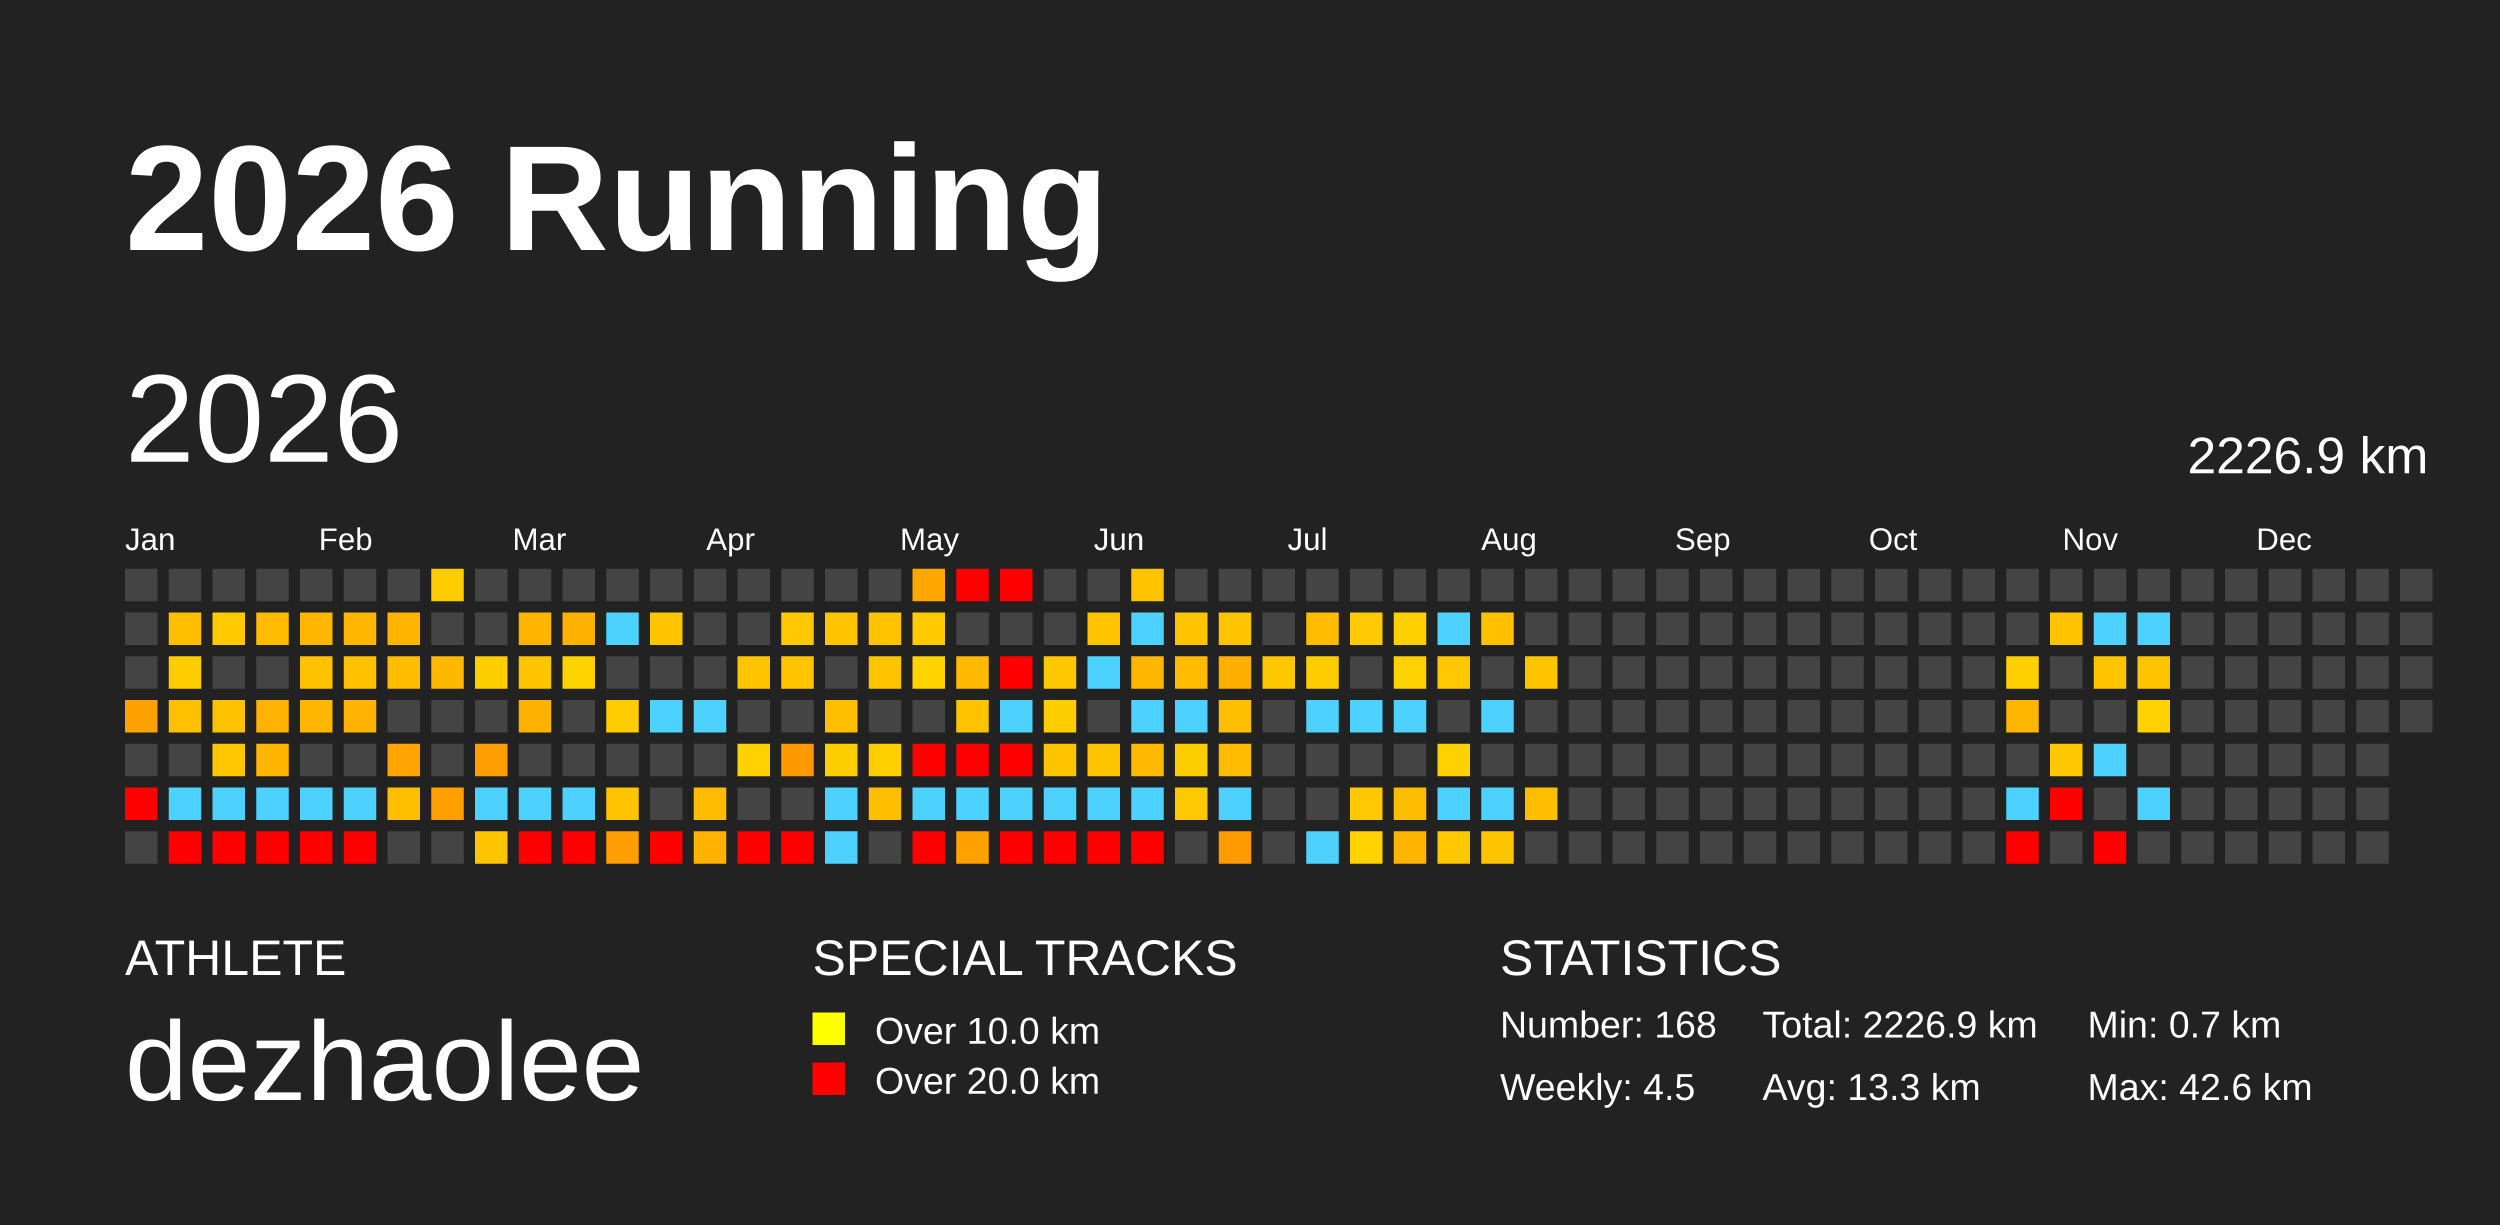
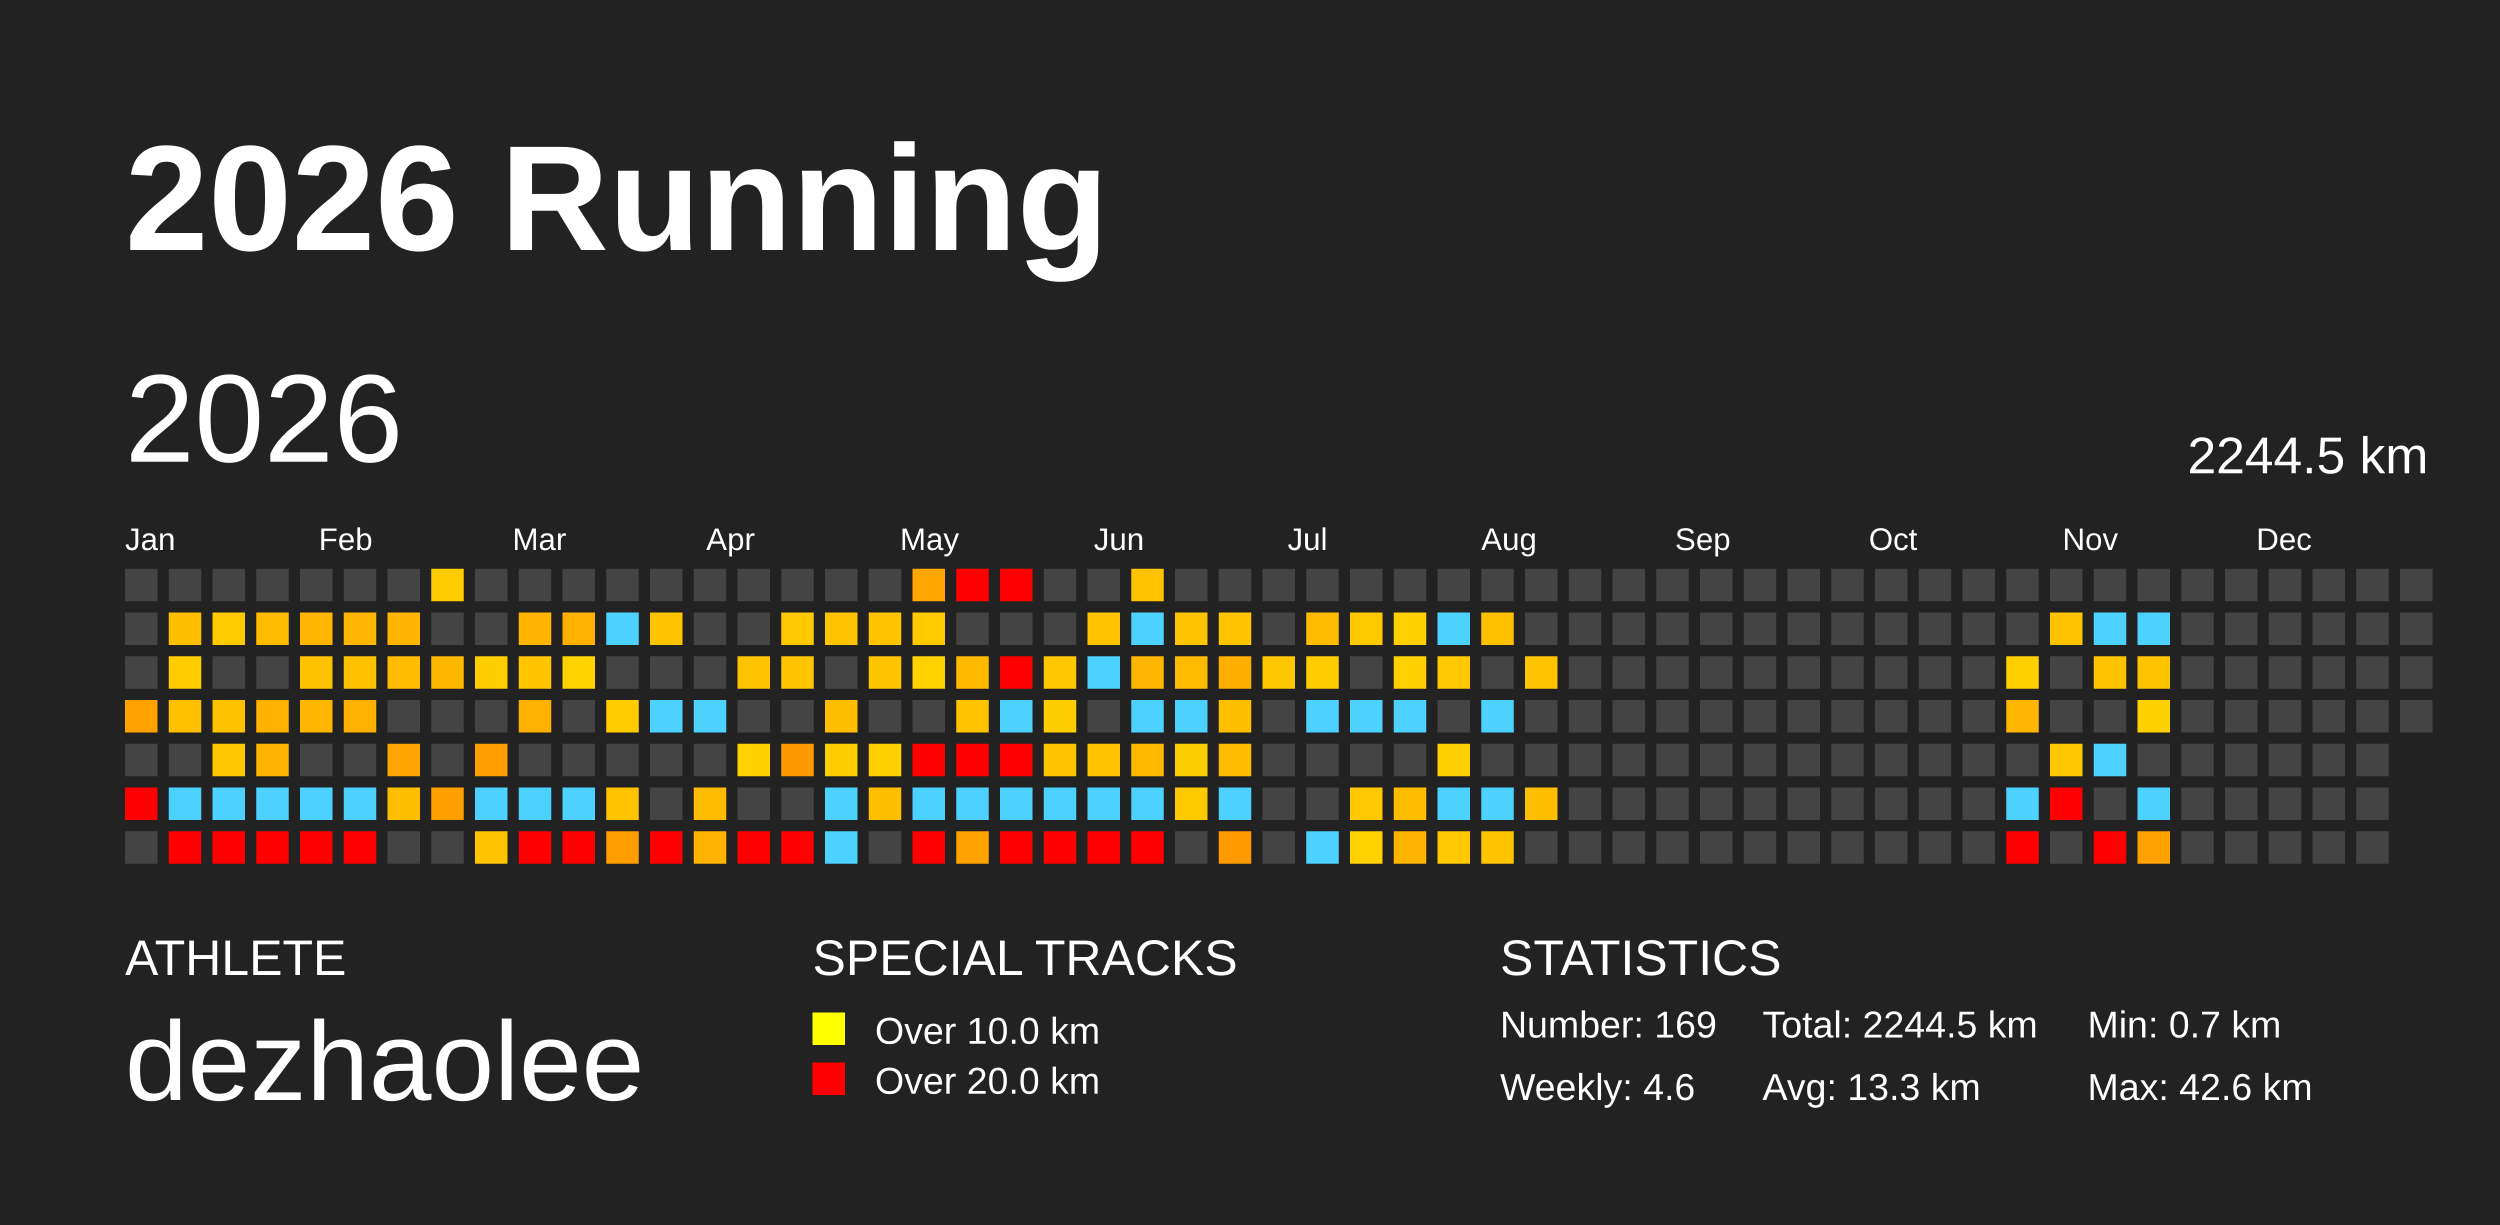
<svg xmlns="http://www.w3.org/2000/svg" baseProfile="full" height="98mm" version="1.1" viewBox="0,0,200,98" width="200mm">
  <defs />
  <rect fill="#222222" height="98" width="200" x="0" y="0" />
  <text fill="#FFFFFF" style="font-size:12px; font-family:Arial; font-weight:bold;" x="10" y="20">2026 Running</text>
  <text fill="#FFFFFF" style="font-size:4px; font-family:Arial" x="10" y="78">ATHLETE</text>
  <text fill="#FFFFFF" style="font-size:9px; font-family:Arial" x="10" y="88">dezhaolee</text>
  <text fill="#FFFFFF" style="font-size:4px; font-family:Arial" x="65" y="78">SPECIAL TRACKS</text>
  <rect fill="yellow" height="2.6" width="2.6" x="65" y="81" />
  <text fill="#FFFFFF" style="font-size:3px; font-family:Arial" x="70" y="83.5">Over 10.0 km</text>
  <rect fill="red" height="2.6" width="2.6" x="65" y="85" />
  <text fill="#FFFFFF" style="font-size:3px; font-family:Arial" x="70" y="87.5">Over 20.0 km</text>
  <text fill="#FFFFFF" style="font-size:4px; font-family:Arial" x="120" y="78">STATISTICS</text>
-   <text fill="#FFFFFF" style="font-size:3px; font-family:Arial" x="120" y="83">Number: 168</text>
-   <text fill="#FFFFFF" style="font-size:3px; font-family:Arial" x="120" y="88">Weekly: 4.5</text>
-   <text fill="#FFFFFF" style="font-size:3px; font-family:Arial" x="141" y="83">Total: 2226.9 km</text>
+   <text fill="#FFFFFF" style="font-size:3px; font-family:Arial" x="120" y="83">Number: 169</text>
+   <text fill="#FFFFFF" style="font-size:3px; font-family:Arial" x="120" y="88">Weekly: 4.6</text>
+   <text fill="#FFFFFF" style="font-size:3px; font-family:Arial" x="141" y="83">Total: 2244.5 km</text>
  <text fill="#FFFFFF" style="font-size:3px; font-family:Arial" x="141" y="88">Avg: 13.3 km</text>
  <text fill="#FFFFFF" style="font-size:3px; font-family:Arial" x="167" y="83">Min: 0.7 km</text>
  <text fill="#FFFFFF" style="font-size:3px; font-family:Arial" x="167" y="88">Max: 42.6 km</text>
  <text dominant-baseline="hanging" fill="#FFFFFF" style="font-size:10.0px; font-family:Arial;" x="10" y="30">2026</text>
-   <text dominant-baseline="hanging" fill="#FFFFFF" style="font-size:4.125px; font-family:Arial;" x="175" y="35">2226.9 km</text>
+   <text dominant-baseline="hanging" fill="#FFFFFF" style="font-size:4.125px; font-family:Arial;" x="175" y="35">2244.5 km</text>
  <text fill="#FFFFFF" style="font-size:2.5px; font-family:Arial" x="10.0" y="44">Jan</text>
  <text fill="#FFFFFF" style="font-size:2.5px; font-family:Arial" x="25.5" y="44">Feb</text>
  <text fill="#FFFFFF" style="font-size:2.5px; font-family:Arial" x="41.0" y="44">Mar</text>
  <text fill="#FFFFFF" style="font-size:2.5px; font-family:Arial" x="56.5" y="44">Apr</text>
  <text fill="#FFFFFF" style="font-size:2.5px; font-family:Arial" x="72.0" y="44">May</text>
  <text fill="#FFFFFF" style="font-size:2.5px; font-family:Arial" x="87.5" y="44">Jun</text>
  <text fill="#FFFFFF" style="font-size:2.5px; font-family:Arial" x="103.0" y="44">Jul</text>
  <text fill="#FFFFFF" style="font-size:2.5px; font-family:Arial" x="118.5" y="44">Aug</text>
  <text fill="#FFFFFF" style="font-size:2.5px; font-family:Arial" x="134.0" y="44">Sep</text>
  <text fill="#FFFFFF" style="font-size:2.5px; font-family:Arial" x="149.5" y="44">Oct</text>
  <text fill="#FFFFFF" style="font-size:2.5px; font-family:Arial" x="165.0" y="44">Nov</text>
  <text fill="#FFFFFF" style="font-size:2.5px; font-family:Arial" x="180.5" y="44">Dec</text>
  <rect fill="#444444" height="2.6" width="2.6" x="10.0" y="45.5" />
  <rect fill="#444444" height="2.6" width="2.6" x="10.0" y="49.0" />
  <rect fill="#444444" height="2.6" width="2.6" x="10.0" y="52.5" />
  <rect fill="#ffa100" height="2.6" width="2.6" x="10.0" y="56.0" />
  <rect fill="#444444" height="2.6" width="2.6" x="10.0" y="59.5" />
  <rect fill="red" height="2.6" width="2.6" x="10.0" y="63.0" />
  <rect fill="#444444" height="2.6" width="2.6" x="10.0" y="66.5" />
  <rect fill="#444444" height="2.6" width="2.6" x="13.5" y="45.5" />
  <rect fill="#ffbe00" height="2.6" width="2.6" x="13.5" y="49.0" />
  <rect fill="#ffcc00" height="2.6" width="2.6" x="13.5" y="52.5" />
  <rect fill="#ffc000" height="2.6" width="2.6" x="13.5" y="56.0" />
  <rect fill="#444444" height="2.6" width="2.6" x="13.5" y="59.5" />
  <rect fill="#4dd2ff" height="2.6" width="2.6" x="13.5" y="63.0" />
  <rect fill="red" height="2.6" width="2.6" x="13.5" y="66.5" />
  <rect fill="#444444" height="2.6" width="2.6" x="17.0" y="45.5" />
  <rect fill="#ffcb00" height="2.6" width="2.6" x="17.0" y="49.0" />
  <rect fill="#444444" height="2.6" width="2.6" x="17.0" y="52.5" />
  <rect fill="#ffc200" height="2.6" width="2.6" x="17.0" y="56.0" />
  <rect fill="#ffc700" height="2.6" width="2.6" x="17.0" y="59.5" />
  <rect fill="#4dd2ff" height="2.6" width="2.6" x="17.0" y="63.0" />
  <rect fill="red" height="2.6" width="2.6" x="17.0" y="66.5" />
  <rect fill="#444444" height="2.6" width="2.6" x="20.5" y="45.5" />
  <rect fill="#ffbb00" height="2.6" width="2.6" x="20.5" y="49.0" />
  <rect fill="#444444" height="2.6" width="2.6" x="20.5" y="52.5" />
  <rect fill="#ffb200" height="2.6" width="2.6" x="20.5" y="56.0" />
  <rect fill="#ffb500" height="2.6" width="2.6" x="20.5" y="59.5" />
  <rect fill="#4dd2ff" height="2.6" width="2.6" x="20.5" y="63.0" />
  <rect fill="red" height="2.6" width="2.6" x="20.5" y="66.5" />
  <rect fill="#444444" height="2.6" width="2.6" x="24.0" y="45.5" />
  <rect fill="#ffb600" height="2.6" width="2.6" x="24.0" y="49.0" />
  <rect fill="#ffc200" height="2.6" width="2.6" x="24.0" y="52.5" />
  <rect fill="#ffb600" height="2.6" width="2.6" x="24.0" y="56.0" />
  <rect fill="#444444" height="2.6" width="2.6" x="24.0" y="59.5" />
  <rect fill="#4dd2ff" height="2.6" width="2.6" x="24.0" y="63.0" />
  <rect fill="red" height="2.6" width="2.6" x="24.0" y="66.5" />
  <rect fill="#444444" height="2.6" width="2.6" x="27.5" y="45.5" />
  <rect fill="#ffb600" height="2.6" width="2.6" x="27.5" y="49.0" />
  <rect fill="#ffc100" height="2.6" width="2.6" x="27.5" y="52.5" />
  <rect fill="#ffb200" height="2.6" width="2.6" x="27.5" y="56.0" />
  <rect fill="#444444" height="2.6" width="2.6" x="27.5" y="59.5" />
  <rect fill="#4dd2ff" height="2.6" width="2.6" x="27.5" y="63.0" />
  <rect fill="red" height="2.6" width="2.6" x="27.5" y="66.5" />
  <rect fill="#444444" height="2.6" width="2.6" x="31.0" y="45.5" />
  <rect fill="#ffb500" height="2.6" width="2.6" x="31.0" y="49.0" />
  <rect fill="#ffbc00" height="2.6" width="2.6" x="31.0" y="52.5" />
  <rect fill="#444444" height="2.6" width="2.6" x="31.0" y="56.0" />
  <rect fill="#ffa400" height="2.6" width="2.6" x="31.0" y="59.5" />
  <rect fill="#ffbe00" height="2.6" width="2.6" x="31.0" y="63.0" />
  <rect fill="#444444" height="2.6" width="2.6" x="31.0" y="66.5" />
  <rect fill="#ffcc00" height="2.6" width="2.6" x="34.5" y="45.5" />
  <rect fill="#444444" height="2.6" width="2.6" x="34.5" y="49.0" />
  <rect fill="#ffb800" height="2.6" width="2.6" x="34.5" y="52.5" />
  <rect fill="#444444" height="2.6" width="2.6" x="34.5" y="56.0" />
  <rect fill="#444444" height="2.6" width="2.6" x="34.5" y="59.5" />
  <rect fill="#ff9f00" height="2.6" width="2.6" x="34.5" y="63.0" />
  <rect fill="#444444" height="2.6" width="2.6" x="34.5" y="66.5" />
  <rect fill="#444444" height="2.6" width="2.6" x="38.0" y="45.5" />
  <rect fill="#444444" height="2.6" width="2.6" x="38.0" y="49.0" />
  <rect fill="#ffce00" height="2.6" width="2.6" x="38.0" y="52.5" />
  <rect fill="#444444" height="2.6" width="2.6" x="38.0" y="56.0" />
  <rect fill="#ff9e00" height="2.6" width="2.6" x="38.0" y="59.5" />
  <rect fill="#4dd2ff" height="2.6" width="2.6" x="38.0" y="63.0" />
  <rect fill="#ffc400" height="2.6" width="2.6" x="38.0" y="66.5" />
  <rect fill="#444444" height="2.6" width="2.6" x="41.5" y="45.5" />
  <rect fill="#ffb500" height="2.6" width="2.6" x="41.5" y="49.0" />
  <rect fill="#ffc600" height="2.6" width="2.6" x="41.5" y="52.5" />
  <rect fill="#ffb100" height="2.6" width="2.6" x="41.5" y="56.0" />
  <rect fill="#444444" height="2.6" width="2.6" x="41.5" y="59.5" />
  <rect fill="#4dd2ff" height="2.6" width="2.6" x="41.5" y="63.0" />
  <rect fill="red" height="2.6" width="2.6" x="41.5" y="66.5" />
  <rect fill="#444444" height="2.6" width="2.6" x="45.0" y="45.5" />
  <rect fill="#ffb100" height="2.6" width="2.6" x="45.0" y="49.0" />
  <rect fill="#ffd300" height="2.6" width="2.6" x="45.0" y="52.5" />
  <rect fill="#444444" height="2.6" width="2.6" x="45.0" y="56.0" />
  <rect fill="#444444" height="2.6" width="2.6" x="45.0" y="59.5" />
  <rect fill="#4dd2ff" height="2.6" width="2.6" x="45.0" y="63.0" />
  <rect fill="red" height="2.6" width="2.6" x="45.0" y="66.5" />
  <rect fill="#444444" height="2.6" width="2.6" x="48.5" y="45.5" />
  <rect fill="#4dd2ff" height="2.6" width="2.6" x="48.5" y="49.0" />
  <rect fill="#444444" height="2.6" width="2.6" x="48.5" y="52.5" />
  <rect fill="#ffcc00" height="2.6" width="2.6" x="48.5" y="56.0" />
  <rect fill="#444444" height="2.6" width="2.6" x="48.5" y="59.5" />
  <rect fill="#ffc300" height="2.6" width="2.6" x="48.5" y="63.0" />
  <rect fill="#ff9e00" height="2.6" width="2.6" x="48.5" y="66.5" />
  <rect fill="#444444" height="2.6" width="2.6" x="52.0" y="45.5" />
  <rect fill="#ffc400" height="2.6" width="2.6" x="52.0" y="49.0" />
  <rect fill="#444444" height="2.6" width="2.6" x="52.0" y="52.5" />
  <rect fill="#4dd2ff" height="2.6" width="2.6" x="52.0" y="56.0" />
  <rect fill="#444444" height="2.6" width="2.6" x="52.0" y="59.5" />
  <rect fill="#444444" height="2.6" width="2.6" x="52.0" y="63.0" />
  <rect fill="red" height="2.6" width="2.6" x="52.0" y="66.5" />
  <rect fill="#444444" height="2.6" width="2.6" x="55.5" y="45.5" />
  <rect fill="#444444" height="2.6" width="2.6" x="55.5" y="49.0" />
  <rect fill="#444444" height="2.6" width="2.6" x="55.5" y="52.5" />
  <rect fill="#4dd2ff" height="2.6" width="2.6" x="55.5" y="56.0" />
  <rect fill="#444444" height="2.6" width="2.6" x="55.5" y="59.5" />
  <rect fill="#ffbc00" height="2.6" width="2.6" x="55.5" y="63.0" />
  <rect fill="#ffb200" height="2.6" width="2.6" x="55.5" y="66.5" />
  <rect fill="#444444" height="2.6" width="2.6" x="59.0" y="45.5" />
  <rect fill="#444444" height="2.6" width="2.6" x="59.0" y="49.0" />
  <rect fill="#ffc400" height="2.6" width="2.6" x="59.0" y="52.5" />
  <rect fill="#444444" height="2.6" width="2.6" x="59.0" y="56.0" />
  <rect fill="#ffd100" height="2.6" width="2.6" x="59.0" y="59.5" />
  <rect fill="#444444" height="2.6" width="2.6" x="59.0" y="63.0" />
  <rect fill="red" height="2.6" width="2.6" x="59.0" y="66.5" />
  <rect fill="#444444" height="2.6" width="2.6" x="62.5" y="45.5" />
  <rect fill="#ffc800" height="2.6" width="2.6" x="62.5" y="49.0" />
  <rect fill="#ffc500" height="2.6" width="2.6" x="62.5" y="52.5" />
  <rect fill="#444444" height="2.6" width="2.6" x="62.5" y="56.0" />
  <rect fill="#ff9900" height="2.6" width="2.6" x="62.5" y="59.5" />
  <rect fill="#444444" height="2.6" width="2.6" x="62.5" y="63.0" />
  <rect fill="red" height="2.6" width="2.6" x="62.5" y="66.5" />
  <rect fill="#444444" height="2.6" width="2.6" x="66.0" y="45.5" />
  <rect fill="#ffc400" height="2.6" width="2.6" x="66.0" y="49.0" />
  <rect fill="#444444" height="2.6" width="2.6" x="66.0" y="52.5" />
  <rect fill="#ffbf00" height="2.6" width="2.6" x="66.0" y="56.0" />
  <rect fill="#ffce00" height="2.6" width="2.6" x="66.0" y="59.5" />
  <rect fill="#4dd2ff" height="2.6" width="2.6" x="66.0" y="63.0" />
  <rect fill="#4dd2ff" height="2.6" width="2.6" x="66.0" y="66.5" />
  <rect fill="#444444" height="2.6" width="2.6" x="69.5" y="45.5" />
  <rect fill="#ffc300" height="2.6" width="2.6" x="69.5" y="49.0" />
  <rect fill="#ffc400" height="2.6" width="2.6" x="69.5" y="52.5" />
  <rect fill="#444444" height="2.6" width="2.6" x="69.5" y="56.0" />
  <rect fill="#ffcf00" height="2.6" width="2.6" x="69.5" y="59.5" />
  <rect fill="#ffbf00" height="2.6" width="2.6" x="69.5" y="63.0" />
  <rect fill="#444444" height="2.6" width="2.6" x="69.5" y="66.5" />
  <rect fill="#ffa600" height="2.6" width="2.6" x="73.0" y="45.5" />
  <rect fill="#ffca00" height="2.6" width="2.6" x="73.0" y="49.0" />
  <rect fill="#ffd200" height="2.6" width="2.6" x="73.0" y="52.5" />
  <rect fill="#444444" height="2.6" width="2.6" x="73.0" y="56.0" />
  <rect fill="red" height="2.6" width="2.6" x="73.0" y="59.5" />
  <rect fill="#4dd2ff" height="2.6" width="2.6" x="73.0" y="63.0" />
  <rect fill="red" height="2.6" width="2.6" x="73.0" y="66.5" />
  <rect fill="red" height="2.6" width="2.6" x="76.5" y="45.5" />
  <rect fill="#444444" height="2.6" width="2.6" x="76.5" y="49.0" />
  <rect fill="#ffba00" height="2.6" width="2.6" x="76.5" y="52.5" />
  <rect fill="#ffc300" height="2.6" width="2.6" x="76.5" y="56.0" />
  <rect fill="red" height="2.6" width="2.6" x="76.5" y="59.5" />
  <rect fill="#4dd2ff" height="2.6" width="2.6" x="76.5" y="63.0" />
  <rect fill="#ffa200" height="2.6" width="2.6" x="76.5" y="66.5" />
  <rect fill="red" height="2.6" width="2.6" x="80.0" y="45.5" />
  <rect fill="#444444" height="2.6" width="2.6" x="80.0" y="49.0" />
  <rect fill="red" height="2.6" width="2.6" x="80.0" y="52.5" />
  <rect fill="#4dd2ff" height="2.6" width="2.6" x="80.0" y="56.0" />
  <rect fill="red" height="2.6" width="2.6" x="80.0" y="59.5" />
  <rect fill="#4dd2ff" height="2.6" width="2.6" x="80.0" y="63.0" />
  <rect fill="red" height="2.6" width="2.6" x="80.0" y="66.5" />
  <rect fill="#444444" height="2.6" width="2.6" x="83.5" y="45.5" />
  <rect fill="#444444" height="2.6" width="2.6" x="83.5" y="49.0" />
  <rect fill="#ffc700" height="2.6" width="2.6" x="83.5" y="52.5" />
  <rect fill="#ffce00" height="2.6" width="2.6" x="83.5" y="56.0" />
  <rect fill="#ffc400" height="2.6" width="2.6" x="83.5" y="59.5" />
  <rect fill="#4dd2ff" height="2.6" width="2.6" x="83.5" y="63.0" />
  <rect fill="red" height="2.6" width="2.6" x="83.5" y="66.5" />
  <rect fill="#444444" height="2.6" width="2.6" x="87.0" y="45.5" />
  <rect fill="#ffc300" height="2.6" width="2.6" x="87.0" y="49.0" />
  <rect fill="#4dd2ff" height="2.6" width="2.6" x="87.0" y="52.5" />
  <rect fill="#444444" height="2.6" width="2.6" x="87.0" y="56.0" />
  <rect fill="#ffc400" height="2.6" width="2.6" x="87.0" y="59.5" />
  <rect fill="#4dd2ff" height="2.6" width="2.6" x="87.0" y="63.0" />
  <rect fill="red" height="2.6" width="2.6" x="87.0" y="66.5" />
  <rect fill="#ffc300" height="2.6" width="2.6" x="90.5" y="45.5" />
  <rect fill="#4dd2ff" height="2.6" width="2.6" x="90.5" y="49.0" />
  <rect fill="#ffb600" height="2.6" width="2.6" x="90.5" y="52.5" />
  <rect fill="#4dd2ff" height="2.6" width="2.6" x="90.5" y="56.0" />
  <rect fill="#ffba00" height="2.6" width="2.6" x="90.5" y="59.5" />
  <rect fill="#4dd2ff" height="2.6" width="2.6" x="90.5" y="63.0" />
  <rect fill="red" height="2.6" width="2.6" x="90.5" y="66.5" />
  <rect fill="#444444" height="2.6" width="2.6" x="94.0" y="45.5" />
  <rect fill="#ffc400" height="2.6" width="2.6" x="94.0" y="49.0" />
  <rect fill="#ffbb00" height="2.6" width="2.6" x="94.0" y="52.5" />
  <rect fill="#4dd2ff" height="2.6" width="2.6" x="94.0" y="56.0" />
  <rect fill="#ffce00" height="2.6" width="2.6" x="94.0" y="59.5" />
  <rect fill="#ffc900" height="2.6" width="2.6" x="94.0" y="63.0" />
  <rect fill="#444444" height="2.6" width="2.6" x="94.0" y="66.5" />
  <rect fill="#444444" height="2.6" width="2.6" x="97.5" y="45.5" />
  <rect fill="#ffc400" height="2.6" width="2.6" x="97.5" y="49.0" />
  <rect fill="#ffaf00" height="2.6" width="2.6" x="97.5" y="52.5" />
  <rect fill="#ffbe00" height="2.6" width="2.6" x="97.5" y="56.0" />
  <rect fill="#ffbb00" height="2.6" width="2.6" x="97.5" y="59.5" />
  <rect fill="#4dd2ff" height="2.6" width="2.6" x="97.5" y="63.0" />
  <rect fill="#ff9b00" height="2.6" width="2.6" x="97.5" y="66.5" />
  <rect fill="#444444" height="2.6" width="2.6" x="101.0" y="45.5" />
  <rect fill="#444444" height="2.6" width="2.6" x="101.0" y="49.0" />
  <rect fill="#ffc700" height="2.6" width="2.6" x="101.0" y="52.5" />
  <rect fill="#444444" height="2.6" width="2.6" x="101.0" y="56.0" />
  <rect fill="#444444" height="2.6" width="2.6" x="101.0" y="59.5" />
  <rect fill="#444444" height="2.6" width="2.6" x="101.0" y="63.0" />
  <rect fill="#444444" height="2.6" width="2.6" x="101.0" y="66.5" />
  <rect fill="#444444" height="2.6" width="2.6" x="104.5" y="45.5" />
  <rect fill="#ffbb00" height="2.6" width="2.6" x="104.5" y="49.0" />
  <rect fill="#ffcc00" height="2.6" width="2.6" x="104.5" y="52.5" />
  <rect fill="#4dd2ff" height="2.6" width="2.6" x="104.5" y="56.0" />
  <rect fill="#444444" height="2.6" width="2.6" x="104.5" y="59.5" />
  <rect fill="#444444" height="2.6" width="2.6" x="104.5" y="63.0" />
  <rect fill="#4dd2ff" height="2.6" width="2.6" x="104.5" y="66.5" />
  <rect fill="#444444" height="2.6" width="2.6" x="108.0" y="45.5" />
  <rect fill="#ffc900" height="2.6" width="2.6" x="108.0" y="49.0" />
  <rect fill="#444444" height="2.6" width="2.6" x="108.0" y="52.5" />
  <rect fill="#4dd2ff" height="2.6" width="2.6" x="108.0" y="56.0" />
  <rect fill="#444444" height="2.6" width="2.6" x="108.0" y="59.5" />
  <rect fill="#ffc800" height="2.6" width="2.6" x="108.0" y="63.0" />
  <rect fill="#ffd200" height="2.6" width="2.6" x="108.0" y="66.5" />
  <rect fill="#444444" height="2.6" width="2.6" x="111.5" y="45.5" />
  <rect fill="#ffcf00" height="2.6" width="2.6" x="111.5" y="49.0" />
  <rect fill="#ffd100" height="2.6" width="2.6" x="111.5" y="52.5" />
  <rect fill="#4dd2ff" height="2.6" width="2.6" x="111.5" y="56.0" />
  <rect fill="#444444" height="2.6" width="2.6" x="111.5" y="59.5" />
  <rect fill="#ffbd00" height="2.6" width="2.6" x="111.5" y="63.0" />
  <rect fill="#ffb400" height="2.6" width="2.6" x="111.5" y="66.5" />
  <rect fill="#444444" height="2.6" width="2.6" x="115.0" y="45.5" />
  <rect fill="#4dd2ff" height="2.6" width="2.6" x="115.0" y="49.0" />
  <rect fill="#ffc800" height="2.6" width="2.6" x="115.0" y="52.5" />
  <rect fill="#444444" height="2.6" width="2.6" x="115.0" y="56.0" />
  <rect fill="#ffd100" height="2.6" width="2.6" x="115.0" y="59.5" />
  <rect fill="#4dd2ff" height="2.6" width="2.6" x="115.0" y="63.0" />
  <rect fill="#ffc800" height="2.6" width="2.6" x="115.0" y="66.5" />
  <rect fill="#444444" height="2.6" width="2.6" x="118.5" y="45.5" />
  <rect fill="#ffc000" height="2.6" width="2.6" x="118.5" y="49.0" />
  <rect fill="#444444" height="2.6" width="2.6" x="118.5" y="52.5" />
  <rect fill="#4dd2ff" height="2.6" width="2.6" x="118.5" y="56.0" />
  <rect fill="#444444" height="2.6" width="2.6" x="118.5" y="59.5" />
  <rect fill="#4dd2ff" height="2.6" width="2.6" x="118.5" y="63.0" />
  <rect fill="#ffc400" height="2.6" width="2.6" x="118.5" y="66.5" />
  <rect fill="#444444" height="2.6" width="2.6" x="122.0" y="45.5" />
  <rect fill="#444444" height="2.6" width="2.6" x="122.0" y="49.0" />
  <rect fill="#ffc400" height="2.6" width="2.6" x="122.0" y="52.5" />
  <rect fill="#444444" height="2.6" width="2.6" x="122.0" y="56.0" />
  <rect fill="#444444" height="2.6" width="2.6" x="122.0" y="59.5" />
  <rect fill="#ffbe00" height="2.6" width="2.6" x="122.0" y="63.0" />
  <rect fill="#444444" height="2.6" width="2.6" x="122.0" y="66.5" />
  <rect fill="#444444" height="2.6" width="2.6" x="125.5" y="45.5" />
  <rect fill="#444444" height="2.6" width="2.6" x="125.5" y="49.0" />
  <rect fill="#444444" height="2.6" width="2.6" x="125.5" y="52.5" />
  <rect fill="#444444" height="2.6" width="2.6" x="125.5" y="56.0" />
  <rect fill="#444444" height="2.6" width="2.6" x="125.5" y="59.5" />
  <rect fill="#444444" height="2.6" width="2.6" x="125.5" y="63.0" />
  <rect fill="#444444" height="2.6" width="2.6" x="125.5" y="66.5" />
  <rect fill="#444444" height="2.6" width="2.6" x="129.0" y="45.5" />
  <rect fill="#444444" height="2.6" width="2.6" x="129.0" y="49.0" />
  <rect fill="#444444" height="2.6" width="2.6" x="129.0" y="52.5" />
  <rect fill="#444444" height="2.6" width="2.6" x="129.0" y="56.0" />
  <rect fill="#444444" height="2.6" width="2.6" x="129.0" y="59.5" />
  <rect fill="#444444" height="2.6" width="2.6" x="129.0" y="63.0" />
  <rect fill="#444444" height="2.6" width="2.6" x="129.0" y="66.5" />
  <rect fill="#444444" height="2.6" width="2.6" x="132.5" y="45.5" />
  <rect fill="#444444" height="2.6" width="2.6" x="132.5" y="49.0" />
  <rect fill="#444444" height="2.6" width="2.6" x="132.5" y="52.5" />
  <rect fill="#444444" height="2.6" width="2.6" x="132.5" y="56.0" />
  <rect fill="#444444" height="2.6" width="2.6" x="132.5" y="59.5" />
  <rect fill="#444444" height="2.6" width="2.6" x="132.5" y="63.0" />
  <rect fill="#444444" height="2.6" width="2.6" x="132.5" y="66.5" />
  <rect fill="#444444" height="2.6" width="2.6" x="136.0" y="45.5" />
  <rect fill="#444444" height="2.6" width="2.6" x="136.0" y="49.0" />
  <rect fill="#444444" height="2.6" width="2.6" x="136.0" y="52.5" />
  <rect fill="#444444" height="2.6" width="2.6" x="136.0" y="56.0" />
  <rect fill="#444444" height="2.6" width="2.6" x="136.0" y="59.5" />
  <rect fill="#444444" height="2.6" width="2.6" x="136.0" y="63.0" />
  <rect fill="#444444" height="2.6" width="2.6" x="136.0" y="66.5" />
  <rect fill="#444444" height="2.6" width="2.6" x="139.5" y="45.5" />
  <rect fill="#444444" height="2.6" width="2.6" x="139.5" y="49.0" />
  <rect fill="#444444" height="2.6" width="2.6" x="139.5" y="52.5" />
  <rect fill="#444444" height="2.6" width="2.6" x="139.5" y="56.0" />
  <rect fill="#444444" height="2.6" width="2.6" x="139.5" y="59.5" />
  <rect fill="#444444" height="2.6" width="2.6" x="139.5" y="63.0" />
  <rect fill="#444444" height="2.6" width="2.6" x="139.5" y="66.5" />
  <rect fill="#444444" height="2.6" width="2.6" x="143.0" y="45.5" />
  <rect fill="#444444" height="2.6" width="2.6" x="143.0" y="49.0" />
  <rect fill="#444444" height="2.6" width="2.6" x="143.0" y="52.5" />
  <rect fill="#444444" height="2.6" width="2.6" x="143.0" y="56.0" />
  <rect fill="#444444" height="2.6" width="2.6" x="143.0" y="59.5" />
  <rect fill="#444444" height="2.6" width="2.6" x="143.0" y="63.0" />
  <rect fill="#444444" height="2.6" width="2.6" x="143.0" y="66.5" />
  <rect fill="#444444" height="2.6" width="2.6" x="146.5" y="45.5" />
  <rect fill="#444444" height="2.6" width="2.6" x="146.5" y="49.0" />
  <rect fill="#444444" height="2.6" width="2.6" x="146.5" y="52.5" />
  <rect fill="#444444" height="2.6" width="2.6" x="146.5" y="56.0" />
  <rect fill="#444444" height="2.6" width="2.6" x="146.5" y="59.5" />
  <rect fill="#444444" height="2.6" width="2.6" x="146.5" y="63.0" />
  <rect fill="#444444" height="2.6" width="2.6" x="146.5" y="66.5" />
  <rect fill="#444444" height="2.6" width="2.6" x="150.0" y="45.5" />
  <rect fill="#444444" height="2.6" width="2.6" x="150.0" y="49.0" />
  <rect fill="#444444" height="2.6" width="2.6" x="150.0" y="52.5" />
  <rect fill="#444444" height="2.6" width="2.6" x="150.0" y="56.0" />
  <rect fill="#444444" height="2.6" width="2.6" x="150.0" y="59.5" />
  <rect fill="#444444" height="2.6" width="2.6" x="150.0" y="63.0" />
  <rect fill="#444444" height="2.6" width="2.6" x="150.0" y="66.5" />
  <rect fill="#444444" height="2.6" width="2.6" x="153.5" y="45.5" />
  <rect fill="#444444" height="2.6" width="2.6" x="153.5" y="49.0" />
  <rect fill="#444444" height="2.6" width="2.6" x="153.5" y="52.5" />
  <rect fill="#444444" height="2.6" width="2.6" x="153.5" y="56.0" />
  <rect fill="#444444" height="2.6" width="2.6" x="153.5" y="59.5" />
  <rect fill="#444444" height="2.6" width="2.6" x="153.5" y="63.0" />
  <rect fill="#444444" height="2.6" width="2.6" x="153.5" y="66.5" />
  <rect fill="#444444" height="2.6" width="2.6" x="157.0" y="45.5" />
  <rect fill="#444444" height="2.6" width="2.6" x="157.0" y="49.0" />
  <rect fill="#444444" height="2.6" width="2.6" x="157.0" y="52.5" />
  <rect fill="#444444" height="2.6" width="2.6" x="157.0" y="56.0" />
  <rect fill="#444444" height="2.6" width="2.6" x="157.0" y="59.5" />
  <rect fill="#444444" height="2.6" width="2.6" x="157.0" y="63.0" />
  <rect fill="#444444" height="2.6" width="2.6" x="157.0" y="66.5" />
  <rect fill="#444444" height="2.6" width="2.6" x="160.5" y="45.5" />
  <rect fill="#444444" height="2.6" width="2.6" x="160.5" y="49.0" />
  <rect fill="#ffcf00" height="2.6" width="2.6" x="160.5" y="52.5" />
  <rect fill="#ffb600" height="2.6" width="2.6" x="160.5" y="56.0" />
  <rect fill="#444444" height="2.6" width="2.6" x="160.5" y="59.5" />
  <rect fill="#4dd2ff" height="2.6" width="2.6" x="160.5" y="63.0" />
  <rect fill="red" height="2.6" width="2.6" x="160.5" y="66.5" />
  <rect fill="#444444" height="2.6" width="2.6" x="164.0" y="45.5" />
  <rect fill="#ffc300" height="2.6" width="2.6" x="164.0" y="49.0" />
  <rect fill="#444444" height="2.6" width="2.6" x="164.0" y="52.5" />
  <rect fill="#444444" height="2.6" width="2.6" x="164.0" y="56.0" />
  <rect fill="#ffc700" height="2.6" width="2.6" x="164.0" y="59.5" />
  <rect fill="red" height="2.6" width="2.6" x="164.0" y="63.0" />
  <rect fill="#444444" height="2.6" width="2.6" x="164.0" y="66.5" />
  <rect fill="#444444" height="2.6" width="2.6" x="167.5" y="45.5" />
  <rect fill="#4dd2ff" height="2.6" width="2.6" x="167.5" y="49.0" />
  <rect fill="#ffc400" height="2.6" width="2.6" x="167.5" y="52.5" />
  <rect fill="#444444" height="2.6" width="2.6" x="167.5" y="56.0" />
  <rect fill="#4dd2ff" height="2.6" width="2.6" x="167.5" y="59.5" />
  <rect fill="#444444" height="2.6" width="2.6" x="167.5" y="63.0" />
  <rect fill="red" height="2.6" width="2.6" x="167.5" y="66.5" />
  <rect fill="#444444" height="2.6" width="2.6" x="171.0" y="45.5" />
  <rect fill="#4dd2ff" height="2.6" width="2.6" x="171.0" y="49.0" />
  <rect fill="#ffc400" height="2.6" width="2.6" x="171.0" y="52.5" />
  <rect fill="#ffd100" height="2.6" width="2.6" x="171.0" y="56.0" />
  <rect fill="#444444" height="2.6" width="2.6" x="171.0" y="59.5" />
  <rect fill="#4dd2ff" height="2.6" width="2.6" x="171.0" y="63.0" />
-   <rect fill="#444444" height="2.6" width="2.6" x="171.0" y="66.5" />
+   <rect fill="#ffa100" height="2.6" width="2.6" x="171.0" y="66.5" />
  <rect fill="#444444" height="2.6" width="2.6" x="174.5" y="45.5" />
  <rect fill="#444444" height="2.6" width="2.6" x="174.5" y="49.0" />
  <rect fill="#444444" height="2.6" width="2.6" x="174.5" y="52.5" />
  <rect fill="#444444" height="2.6" width="2.6" x="174.5" y="56.0" />
  <rect fill="#444444" height="2.6" width="2.6" x="174.5" y="59.5" />
  <rect fill="#444444" height="2.6" width="2.6" x="174.5" y="63.0" />
  <rect fill="#444444" height="2.6" width="2.6" x="174.5" y="66.5" />
  <rect fill="#444444" height="2.6" width="2.6" x="178.0" y="45.5" />
  <rect fill="#444444" height="2.6" width="2.6" x="178.0" y="49.0" />
  <rect fill="#444444" height="2.6" width="2.6" x="178.0" y="52.5" />
  <rect fill="#444444" height="2.6" width="2.6" x="178.0" y="56.0" />
  <rect fill="#444444" height="2.6" width="2.6" x="178.0" y="59.5" />
  <rect fill="#444444" height="2.6" width="2.6" x="178.0" y="63.0" />
  <rect fill="#444444" height="2.6" width="2.6" x="178.0" y="66.5" />
  <rect fill="#444444" height="2.6" width="2.6" x="181.5" y="45.5" />
  <rect fill="#444444" height="2.6" width="2.6" x="181.5" y="49.0" />
  <rect fill="#444444" height="2.6" width="2.6" x="181.5" y="52.5" />
  <rect fill="#444444" height="2.6" width="2.6" x="181.5" y="56.0" />
  <rect fill="#444444" height="2.6" width="2.6" x="181.5" y="59.5" />
  <rect fill="#444444" height="2.6" width="2.6" x="181.5" y="63.0" />
  <rect fill="#444444" height="2.6" width="2.6" x="181.5" y="66.5" />
  <rect fill="#444444" height="2.6" width="2.6" x="185.0" y="45.5" />
  <rect fill="#444444" height="2.6" width="2.6" x="185.0" y="49.0" />
  <rect fill="#444444" height="2.6" width="2.6" x="185.0" y="52.5" />
  <rect fill="#444444" height="2.6" width="2.6" x="185.0" y="56.0" />
  <rect fill="#444444" height="2.6" width="2.6" x="185.0" y="59.5" />
  <rect fill="#444444" height="2.6" width="2.6" x="185.0" y="63.0" />
  <rect fill="#444444" height="2.6" width="2.6" x="185.0" y="66.5" />
  <rect fill="#444444" height="2.6" width="2.6" x="188.5" y="45.5" />
  <rect fill="#444444" height="2.6" width="2.6" x="188.5" y="49.0" />
  <rect fill="#444444" height="2.6" width="2.6" x="188.5" y="52.5" />
  <rect fill="#444444" height="2.6" width="2.6" x="188.5" y="56.0" />
  <rect fill="#444444" height="2.6" width="2.6" x="188.5" y="59.5" />
  <rect fill="#444444" height="2.6" width="2.6" x="188.5" y="63.0" />
  <rect fill="#444444" height="2.6" width="2.6" x="188.5" y="66.5" />
  <rect fill="#444444" height="2.6" width="2.6" x="192.0" y="45.5" />
  <rect fill="#444444" height="2.6" width="2.6" x="192.0" y="49.0" />
  <rect fill="#444444" height="2.6" width="2.6" x="192.0" y="52.5" />
  <rect fill="#444444" height="2.6" width="2.6" x="192.0" y="56.0" />
</svg>
